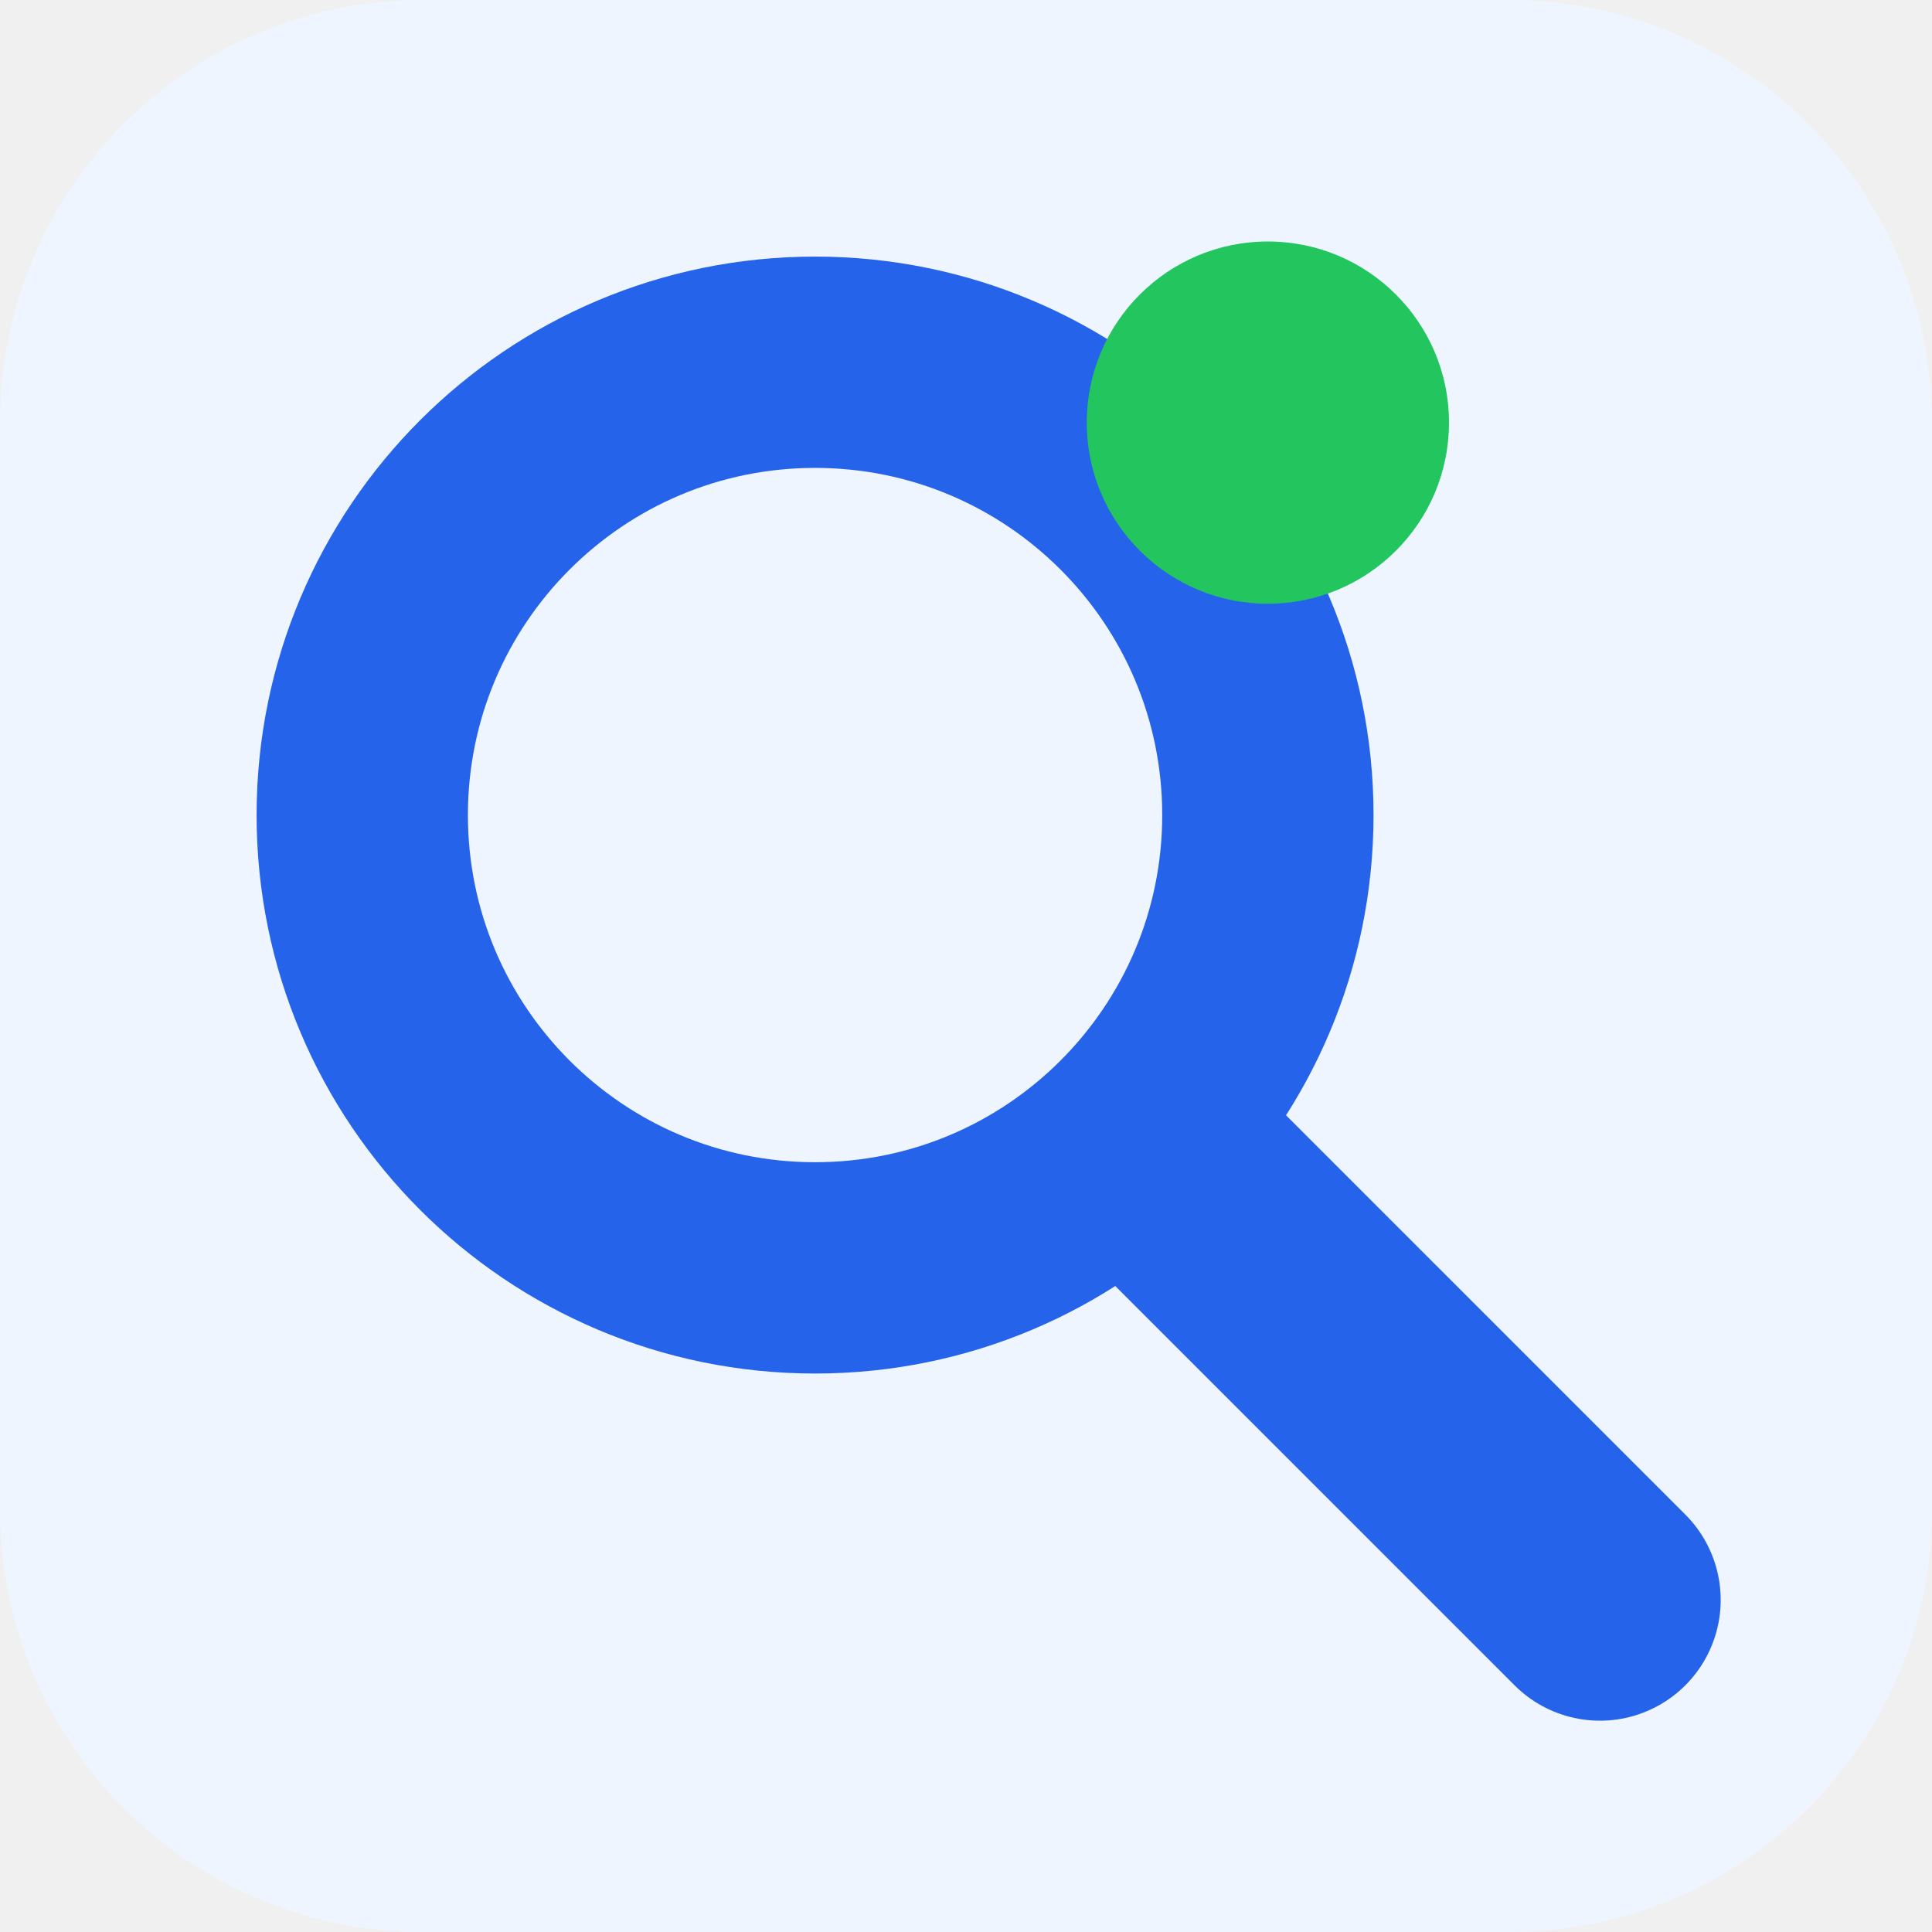
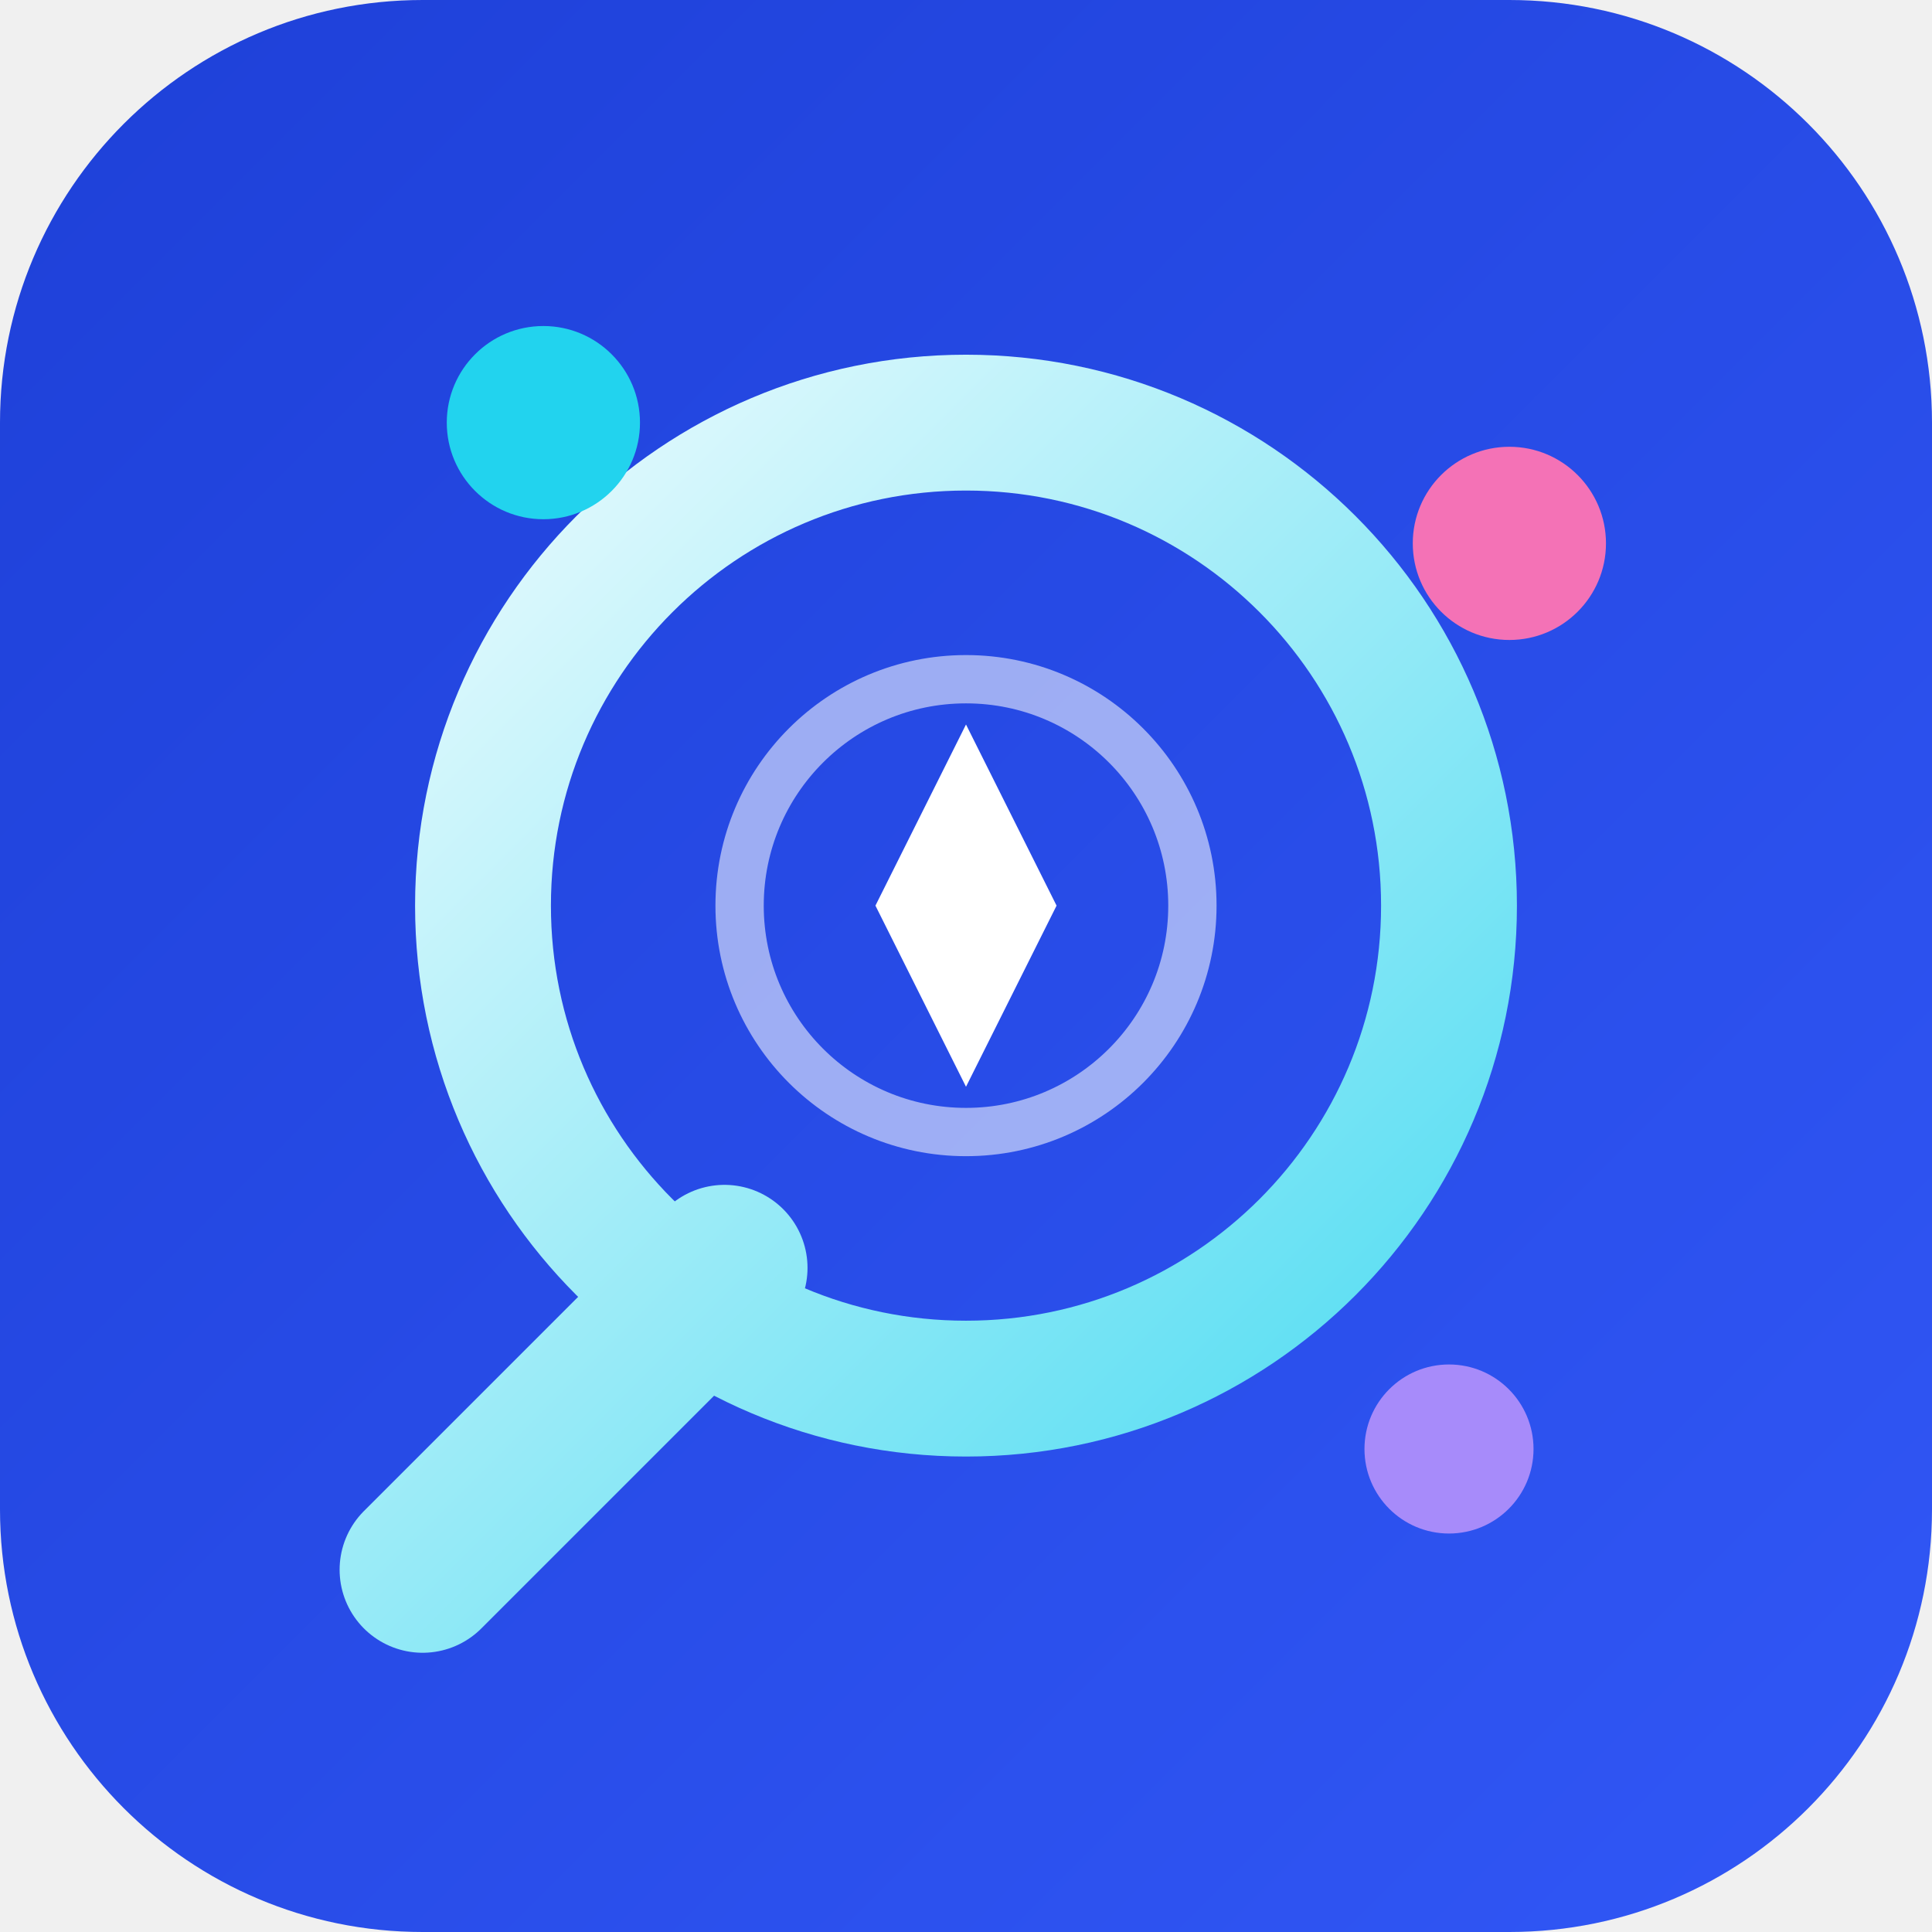
- <svg xmlns="http://www.w3.org/2000/svg" viewBox="0 0 64 64">
-   <rect width="64" height="64" rx="14" fill="#eef5ff" />
-   <circle cx="27" cy="27" r="15" fill="none" stroke="#2563eb" stroke-width="7" />
-   <path d="m39 39 14 14" fill="none" stroke="#2563eb" stroke-width="8" stroke-linecap="round" />
-   <circle cx="42" cy="14" r="6" fill="#22c55e" />
+ <svg xmlns="http://www.w3.org/2000/svg" viewBox="0 0 64 64" role="img" aria-label="Eu Procuro">
+   <defs>
+     <linearGradient id="epAppBg" x1="0" y1="0" x2="64" y2="64" gradientUnits="userSpaceOnUse">
+       <stop offset="0" stop-color="#1E40D8" />
+       <stop offset="1" stop-color="#3157F6" />
+     </linearGradient>
+     <linearGradient id="epAppLens" x1="10" y1="10" x2="58" y2="58" gradientUnits="userSpaceOnUse">
+       <stop offset="0" stop-color="#FFFFFF" />
+       <stop offset="1" stop-color="#22D3EE" />
+     </linearGradient>
+   </defs>
+   <rect width="64" height="64" rx="14" fill="url(#epAppBg)" />
+   <path d="M14 52 L24 42" stroke="url(#epAppLens)" stroke-width="5.5" stroke-linecap="round" />
+   <circle cx="32" cy="30" r="16" fill="none" stroke="url(#epAppLens)" stroke-width="4.5" />
+   <circle cx="32" cy="30" r="7.5" fill="none" stroke="#FFFFFF" stroke-width="1.6" opacity="0.55" />
+   <path d="M32 24 L35 30 L32 36 L29 30 Z" fill="#FFFFFF" />
+   <circle cx="18" cy="14" r="3.2" fill="#22D3EE" />
+   <circle cx="50" cy="18" r="3.2" fill="#F472B6" />
+   <circle cx="48" cy="48" r="2.8" fill="#A78BFA" />
</svg>
